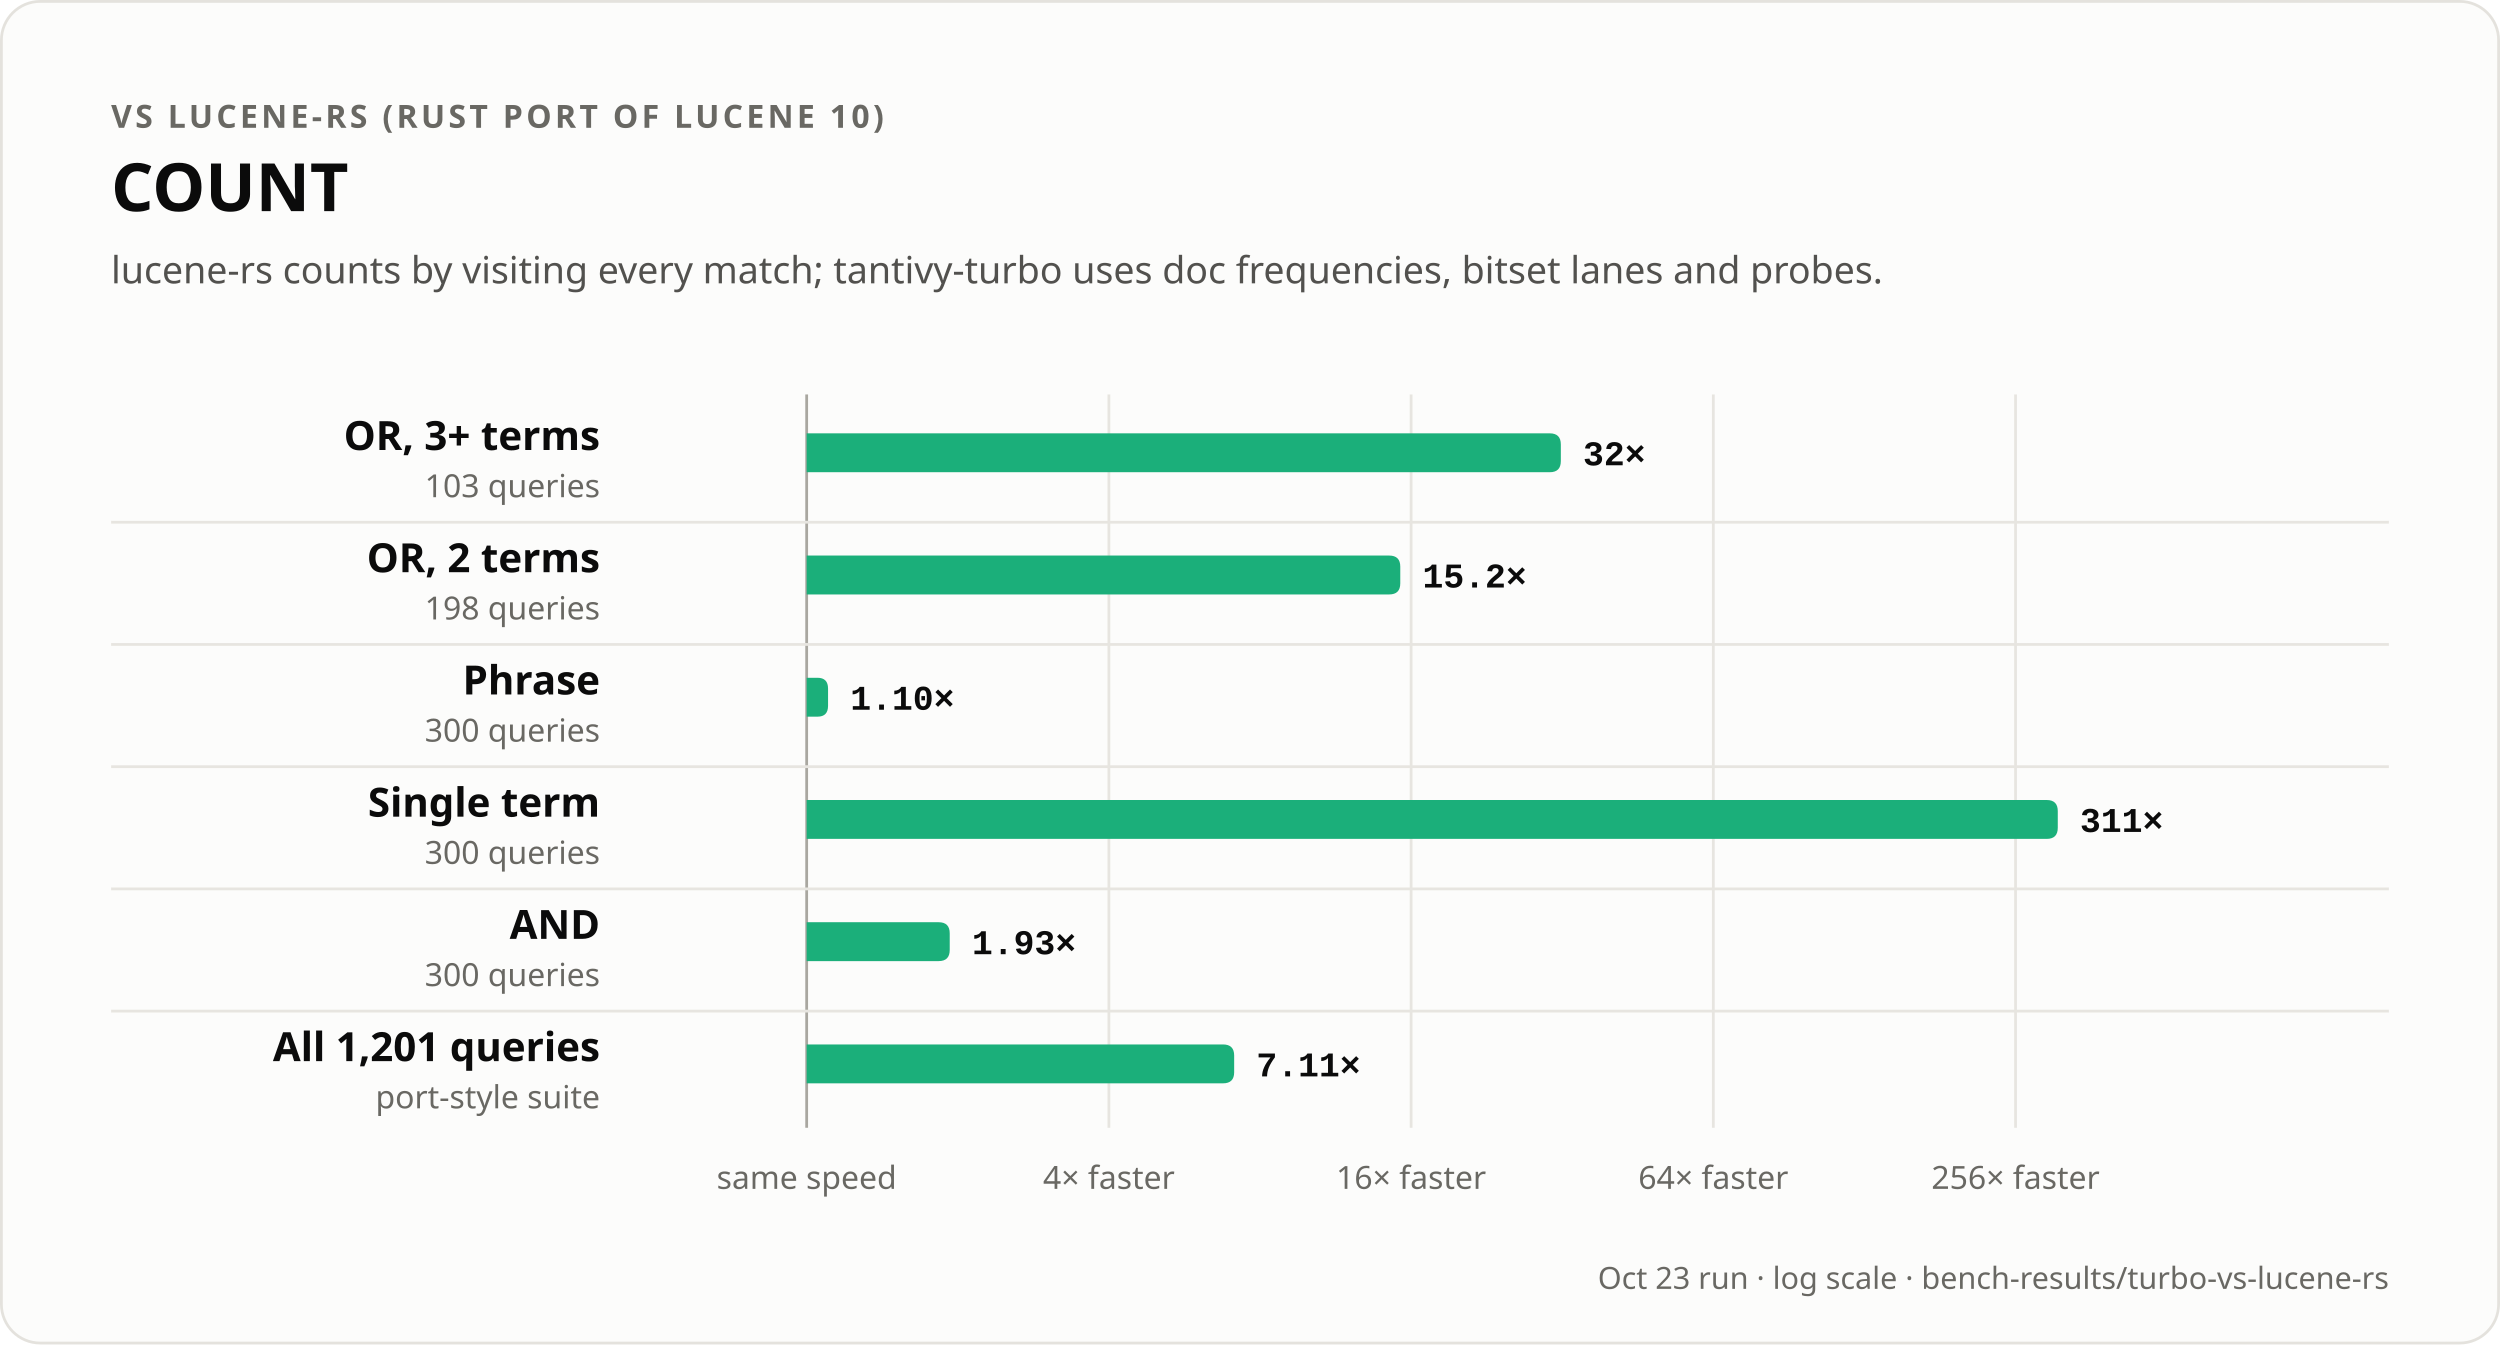
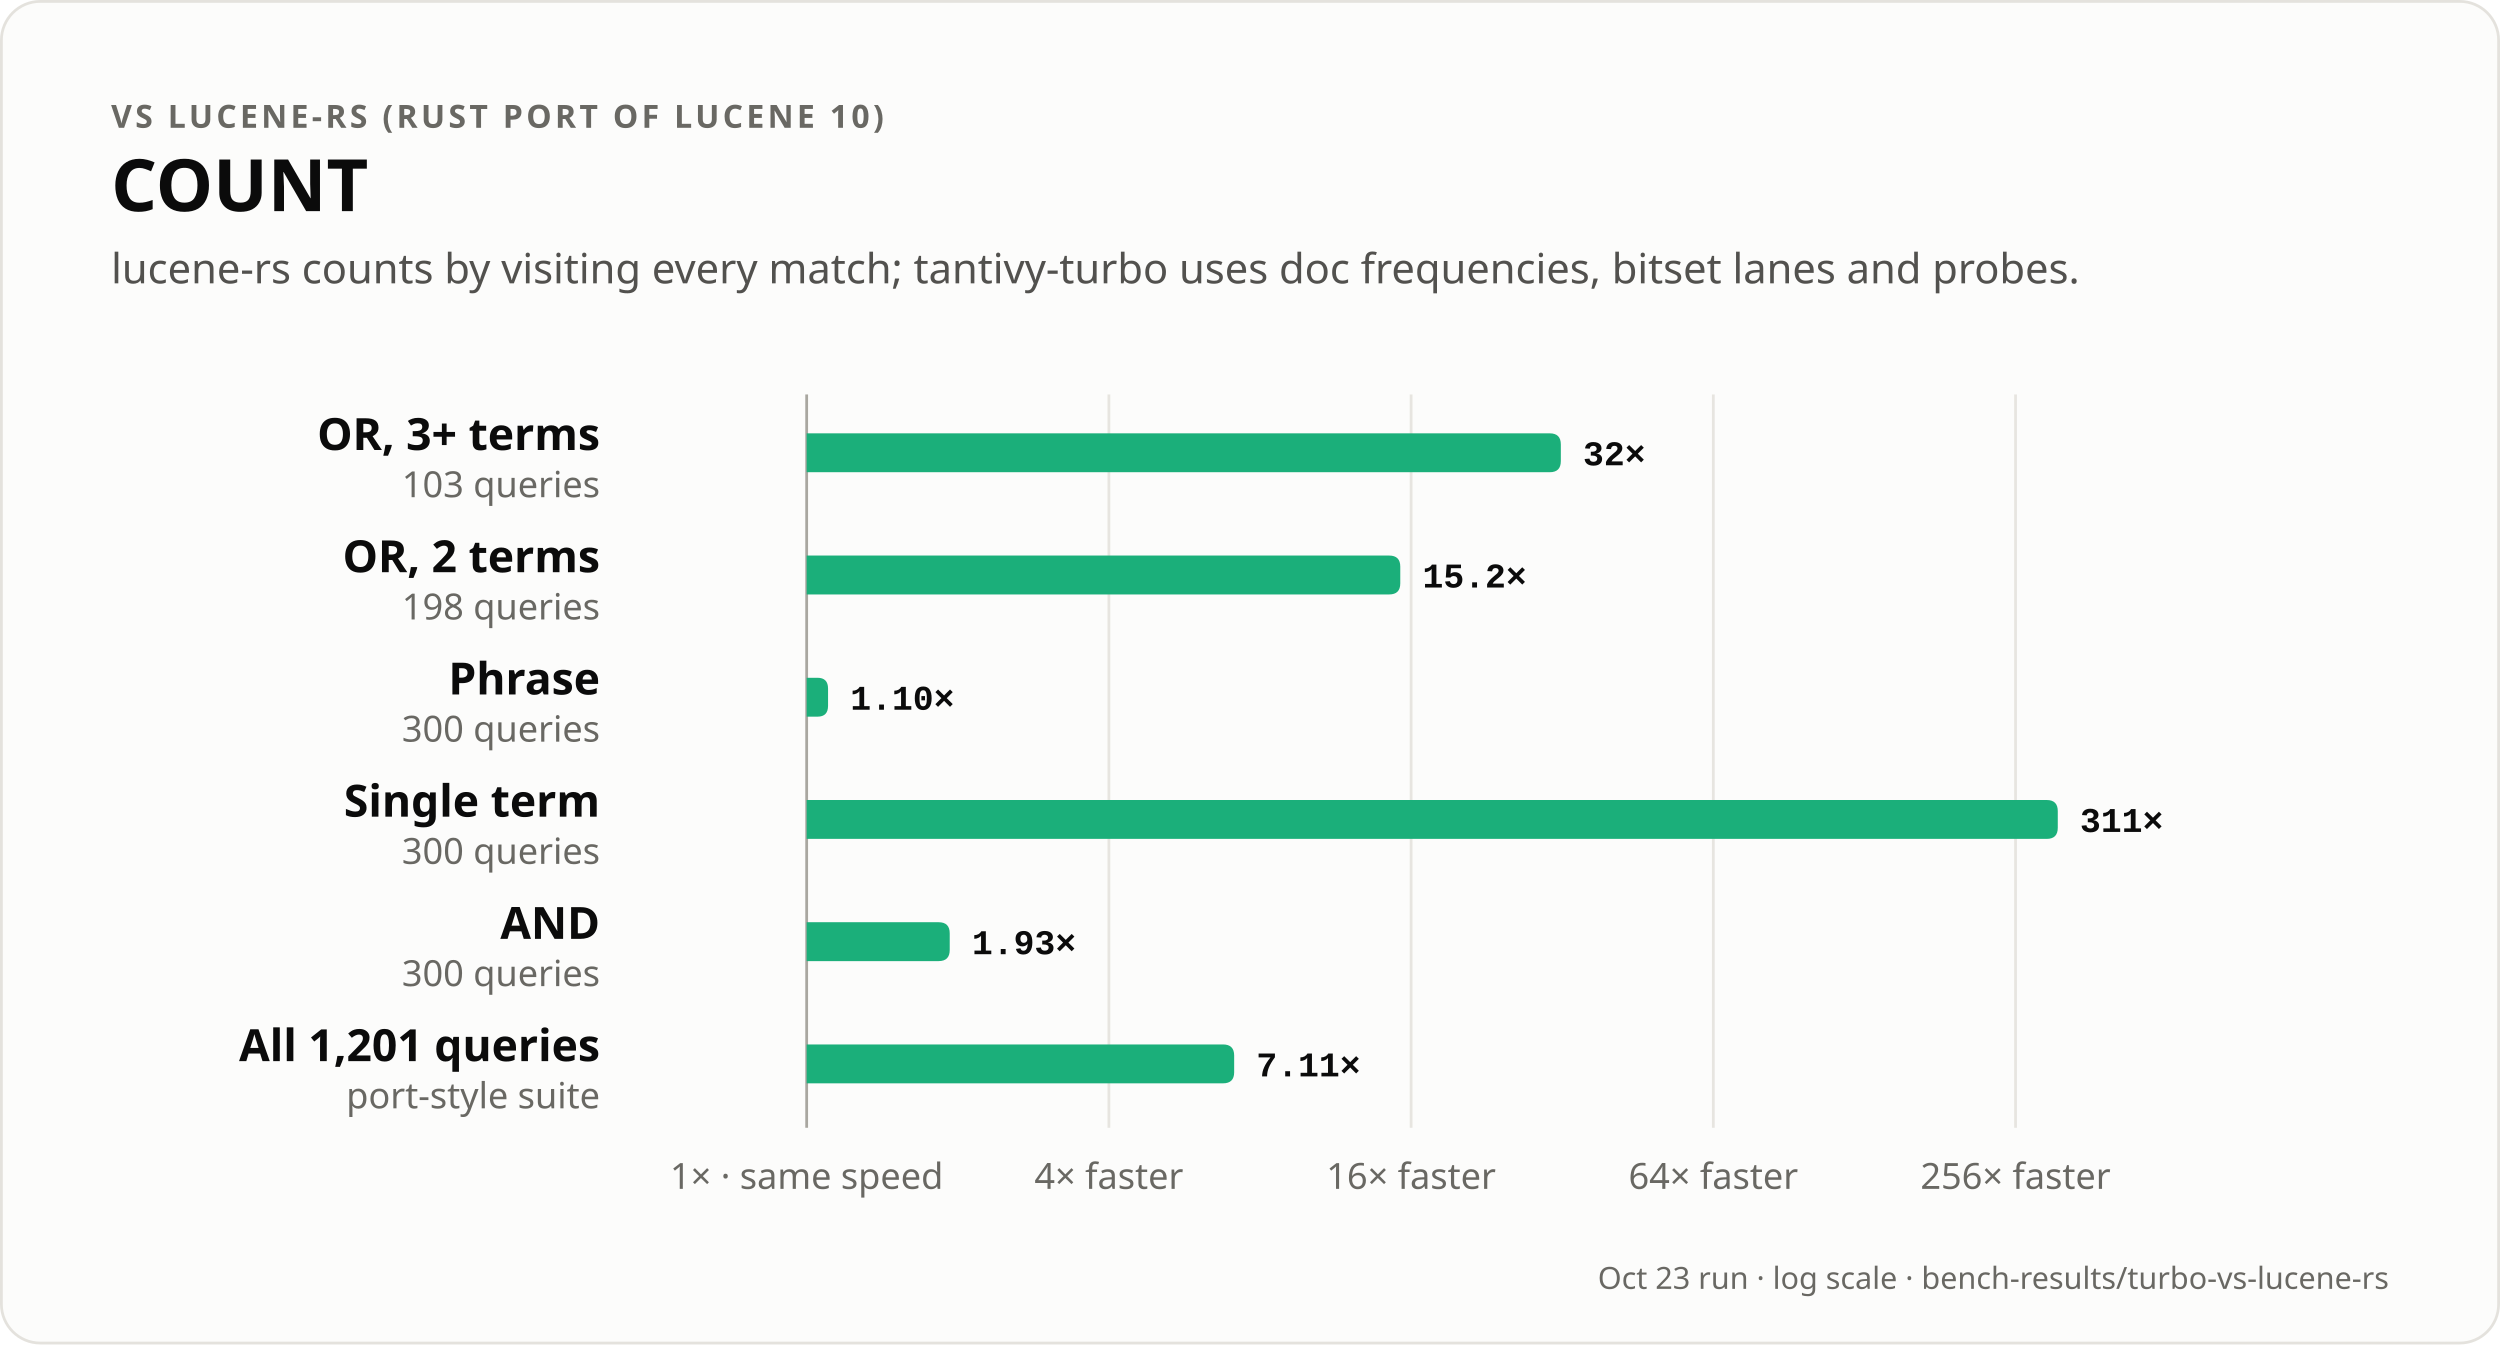
- <svg xmlns="http://www.w3.org/2000/svg" width="900" height="484" viewBox="0 0 900 484" role="img">
+ <svg xmlns="http://www.w3.org/2000/svg" width="900" height="484" viewBox="0 0 900 484" role="img" aria-labelledby="chart-title chart-description">
  <rect x="0.5" y="0.5" width="899" height="483" rx="14" fill="#fcfcfb" stroke="#e4e2dd" />
  <text x="40.0" y="46.0" font-size="11.5" font-weight="600" fill="#696863" text-anchor="start" letter-spacing="1.2" font-family="-apple-system, BlinkMacSystemFont, 'Segoe UI', 'Noto Sans', Helvetica, Arial, sans-serif">VS LUCENE-RS (RUST PORT OF LUCENE 10)</text>
-   <text x="40.0" y="76.0" font-size="24" font-weight="700" fill="#0b0b0b" text-anchor="start" font-family="-apple-system, BlinkMacSystemFont, 'Segoe UI', 'Noto Sans', Helvetica, Arial, sans-serif">COUNT</text>
-   <text x="40.0" y="102.0" font-size="13.5" font-weight="400" fill="#52514e" text-anchor="start" font-family="-apple-system, BlinkMacSystemFont, 'Segoe UI', 'Noto Sans', Helvetica, Arial, sans-serif">lucene-rs counts by visiting every match; tantivy-turbo uses doc frequencies, bitset lanes and probes.</text>
+   <text x="40.0" y="76.0" font-size="26" font-weight="700" fill="#0b0b0b" text-anchor="start" font-family="-apple-system, BlinkMacSystemFont, 'Segoe UI', 'Noto Sans', Helvetica, Arial, sans-serif">COUNT</text>
+   <text x="40.0" y="102.0" font-size="15" font-weight="400" fill="#52514e" text-anchor="start" font-family="-apple-system, BlinkMacSystemFont, 'Segoe UI', 'Noto Sans', Helvetica, Arial, sans-serif">lucene-rs counts by visiting every match; tantivy-turbo uses doc frequencies, bitset lanes and probes.</text>
  <line x1="290.4" y1="142" x2="290.4" y2="406.0" stroke="#a9a7a0" stroke-width="1" />
-   <text x="290.4" y="428.0" font-size="11.5" font-weight="400" fill="#696863" text-anchor="middle" font-family="-apple-system, BlinkMacSystemFont, 'Segoe UI', 'Noto Sans', Helvetica, Arial, sans-serif">same speed</text>
+   <text x="290.4" y="428.0" font-size="13" font-weight="400" fill="#696863" text-anchor="middle" font-family="-apple-system, BlinkMacSystemFont, 'Segoe UI', 'Noto Sans', Helvetica, Arial, sans-serif">1× · same speed</text>
  <line x1="399.2" y1="142" x2="399.2" y2="406.0" stroke="#e7e5e0" stroke-width="1" />
-   <text x="399.2" y="428.0" font-size="11.5" font-weight="400" fill="#696863" text-anchor="middle" font-family="-apple-system, BlinkMacSystemFont, 'Segoe UI', 'Noto Sans', Helvetica, Arial, sans-serif">4× faster</text>
+   <text x="399.2" y="428.0" font-size="13" font-weight="400" fill="#696863" text-anchor="middle" font-family="-apple-system, BlinkMacSystemFont, 'Segoe UI', 'Noto Sans', Helvetica, Arial, sans-serif">4× faster</text>
  <line x1="508.0" y1="142" x2="508.0" y2="406.0" stroke="#e7e5e0" stroke-width="1" />
-   <text x="508.0" y="428.0" font-size="11.5" font-weight="400" fill="#696863" text-anchor="middle" font-family="-apple-system, BlinkMacSystemFont, 'Segoe UI', 'Noto Sans', Helvetica, Arial, sans-serif">16× faster</text>
+   <text x="508.0" y="428.0" font-size="13" font-weight="400" fill="#696863" text-anchor="middle" font-family="-apple-system, BlinkMacSystemFont, 'Segoe UI', 'Noto Sans', Helvetica, Arial, sans-serif">16× faster</text>
  <line x1="616.8" y1="142" x2="616.8" y2="406.0" stroke="#e7e5e0" stroke-width="1" />
-   <text x="616.8" y="428.0" font-size="11.5" font-weight="400" fill="#696863" text-anchor="middle" font-family="-apple-system, BlinkMacSystemFont, 'Segoe UI', 'Noto Sans', Helvetica, Arial, sans-serif">64× faster</text>
+   <text x="616.8" y="428.0" font-size="13" font-weight="400" fill="#696863" text-anchor="middle" font-family="-apple-system, BlinkMacSystemFont, 'Segoe UI', 'Noto Sans', Helvetica, Arial, sans-serif">64× faster</text>
  <line x1="725.6" y1="142" x2="725.6" y2="406.0" stroke="#e7e5e0" stroke-width="1" />
-   <text x="725.6" y="428.0" font-size="11.5" font-weight="400" fill="#696863" text-anchor="middle" font-family="-apple-system, BlinkMacSystemFont, 'Segoe UI', 'Noto Sans', Helvetica, Arial, sans-serif">256× faster</text>
-   <text x="216.0" y="162.0" font-size="14.5" font-weight="600" fill="#0b0b0b" text-anchor="end" font-family="-apple-system, BlinkMacSystemFont, 'Segoe UI', 'Noto Sans', Helvetica, Arial, sans-serif">OR, 3+ terms</text>
-   <text x="216.0" y="179.0" font-size="11.5" font-weight="400" fill="#696863" text-anchor="end" font-family="-apple-system, BlinkMacSystemFont, 'Segoe UI', 'Noto Sans', Helvetica, Arial, sans-serif">103 queries</text>
+   <text x="725.6" y="428.0" font-size="13" font-weight="400" fill="#696863" text-anchor="middle" font-family="-apple-system, BlinkMacSystemFont, 'Segoe UI', 'Noto Sans', Helvetica, Arial, sans-serif">256× faster</text>
+   <text x="216.0" y="162.0" font-size="16" font-weight="600" fill="#0b0b0b" text-anchor="end" font-family="-apple-system, BlinkMacSystemFont, 'Segoe UI', 'Noto Sans', Helvetica, Arial, sans-serif">OR, 3+ terms</text>
+   <text x="216.0" y="179.0" font-size="13" font-weight="400" fill="#696863" text-anchor="end" font-family="-apple-system, BlinkMacSystemFont, 'Segoe UI', 'Noto Sans', Helvetica, Arial, sans-serif">103 queries</text>
  <path d="M290.4,156.0 H557.9 Q561.9,156.0 561.9,160.0 V166.0 Q561.9,170.0 557.9,170.0 H290.4 Z" fill="#1baf7a" />
  <text x="569.9" y="167.5" font-size="12.5" font-weight="600" fill="#0b0b0b" text-anchor="start" font-family="ui-monospace, SFMono-Regular, 'SF Mono', Menlo, Consolas, 'Liberation Mono', monospace">32×</text>
-   <line x1="40" y1="188.0" x2="860" y2="188.0" stroke="#e7e5e0" />
-   <text x="216.0" y="206.0" font-size="14.5" font-weight="600" fill="#0b0b0b" text-anchor="end" font-family="-apple-system, BlinkMacSystemFont, 'Segoe UI', 'Noto Sans', Helvetica, Arial, sans-serif">OR, 2 terms</text>
-   <text x="216.0" y="223.0" font-size="11.5" font-weight="400" fill="#696863" text-anchor="end" font-family="-apple-system, BlinkMacSystemFont, 'Segoe UI', 'Noto Sans', Helvetica, Arial, sans-serif">198 queries</text>
+   <text x="216.0" y="206.0" font-size="16" font-weight="600" fill="#0b0b0b" text-anchor="end" font-family="-apple-system, BlinkMacSystemFont, 'Segoe UI', 'Noto Sans', Helvetica, Arial, sans-serif">OR, 2 terms</text>
+   <text x="216.0" y="223.0" font-size="13" font-weight="400" fill="#696863" text-anchor="end" font-family="-apple-system, BlinkMacSystemFont, 'Segoe UI', 'Noto Sans', Helvetica, Arial, sans-serif">198 queries</text>
  <path d="M290.4,200.0 H500.1 Q504.1,200.0 504.1,204.0 V210.0 Q504.1,214.0 500.1,214.0 H290.4 Z" fill="#1baf7a" />
  <text x="512.1" y="211.5" font-size="12.5" font-weight="600" fill="#0b0b0b" text-anchor="start" font-family="ui-monospace, SFMono-Regular, 'SF Mono', Menlo, Consolas, 'Liberation Mono', monospace">15.2×</text>
-   <line x1="40" y1="232.0" x2="860" y2="232.0" stroke="#e7e5e0" />
-   <text x="216.0" y="250.0" font-size="14.5" font-weight="600" fill="#0b0b0b" text-anchor="end" font-family="-apple-system, BlinkMacSystemFont, 'Segoe UI', 'Noto Sans', Helvetica, Arial, sans-serif">Phrase</text>
-   <text x="216.0" y="267.0" font-size="11.5" font-weight="400" fill="#696863" text-anchor="end" font-family="-apple-system, BlinkMacSystemFont, 'Segoe UI', 'Noto Sans', Helvetica, Arial, sans-serif">300 queries</text>
+   <text x="216.0" y="250.0" font-size="16" font-weight="600" fill="#0b0b0b" text-anchor="end" font-family="-apple-system, BlinkMacSystemFont, 'Segoe UI', 'Noto Sans', Helvetica, Arial, sans-serif">Phrase</text>
+   <text x="216.0" y="267.0" font-size="13" font-weight="400" fill="#696863" text-anchor="end" font-family="-apple-system, BlinkMacSystemFont, 'Segoe UI', 'Noto Sans', Helvetica, Arial, sans-serif">300 queries</text>
  <path d="M290.4,244.0 H294.3 Q298.1,244.0 298.1,247.9 V254.1 Q298.1,258.0 294.3,258.0 H290.4 Z" fill="#1baf7a" />
  <text x="306.1" y="255.5" font-size="12.5" font-weight="600" fill="#0b0b0b" text-anchor="start" font-family="ui-monospace, SFMono-Regular, 'SF Mono', Menlo, Consolas, 'Liberation Mono', monospace">1.10×</text>
-   <line x1="40" y1="276.0" x2="860" y2="276.0" stroke="#e7e5e0" />
-   <text x="216.0" y="294.0" font-size="14.5" font-weight="600" fill="#0b0b0b" text-anchor="end" font-family="-apple-system, BlinkMacSystemFont, 'Segoe UI', 'Noto Sans', Helvetica, Arial, sans-serif">Single term</text>
-   <text x="216.0" y="311.0" font-size="11.5" font-weight="400" fill="#696863" text-anchor="end" font-family="-apple-system, BlinkMacSystemFont, 'Segoe UI', 'Noto Sans', Helvetica, Arial, sans-serif">300 queries</text>
+   <text x="216.0" y="294.0" font-size="16" font-weight="600" fill="#0b0b0b" text-anchor="end" font-family="-apple-system, BlinkMacSystemFont, 'Segoe UI', 'Noto Sans', Helvetica, Arial, sans-serif">Single term</text>
+   <text x="216.0" y="311.0" font-size="13" font-weight="400" fill="#696863" text-anchor="end" font-family="-apple-system, BlinkMacSystemFont, 'Segoe UI', 'Noto Sans', Helvetica, Arial, sans-serif">300 queries</text>
  <path d="M290.4,288.0 H736.8 Q740.8,288.0 740.8,292.0 V298.0 Q740.8,302.0 736.8,302.0 H290.4 Z" fill="#1baf7a" />
  <text x="748.8" y="299.5" font-size="12.5" font-weight="600" fill="#0b0b0b" text-anchor="start" font-family="ui-monospace, SFMono-Regular, 'SF Mono', Menlo, Consolas, 'Liberation Mono', monospace">311×</text>
-   <line x1="40" y1="320.0" x2="860" y2="320.0" stroke="#e7e5e0" />
-   <text x="216.0" y="338.0" font-size="14.5" font-weight="600" fill="#0b0b0b" text-anchor="end" font-family="-apple-system, BlinkMacSystemFont, 'Segoe UI', 'Noto Sans', Helvetica, Arial, sans-serif">AND</text>
-   <text x="216.0" y="355.0" font-size="11.5" font-weight="400" fill="#696863" text-anchor="end" font-family="-apple-system, BlinkMacSystemFont, 'Segoe UI', 'Noto Sans', Helvetica, Arial, sans-serif">300 queries</text>
+   <text x="216.0" y="338.0" font-size="16" font-weight="600" fill="#0b0b0b" text-anchor="end" font-family="-apple-system, BlinkMacSystemFont, 'Segoe UI', 'Noto Sans', Helvetica, Arial, sans-serif">AND</text>
+   <text x="216.0" y="355.0" font-size="13" font-weight="400" fill="#696863" text-anchor="end" font-family="-apple-system, BlinkMacSystemFont, 'Segoe UI', 'Noto Sans', Helvetica, Arial, sans-serif">300 queries</text>
  <path d="M290.4,332.0 H337.9 Q341.9,332.0 341.9,336.0 V342.0 Q341.9,346.0 337.9,346.0 H290.4 Z" fill="#1baf7a" />
  <text x="349.9" y="343.5" font-size="12.5" font-weight="600" fill="#0b0b0b" text-anchor="start" font-family="ui-monospace, SFMono-Regular, 'SF Mono', Menlo, Consolas, 'Liberation Mono', monospace">1.93×</text>
-   <line x1="40" y1="364.0" x2="860" y2="364.0" stroke="#e7e5e0" />
-   <text x="216.0" y="382.0" font-size="14.5" font-weight="600" fill="#0b0b0b" text-anchor="end" font-family="-apple-system, BlinkMacSystemFont, 'Segoe UI', 'Noto Sans', Helvetica, Arial, sans-serif">All 1,201 queries</text>
-   <text x="216.0" y="399.0" font-size="11.5" font-weight="400" fill="#696863" text-anchor="end" font-family="-apple-system, BlinkMacSystemFont, 'Segoe UI', 'Noto Sans', Helvetica, Arial, sans-serif">port-style suite</text>
+   <text x="216.0" y="382.0" font-size="16" font-weight="600" fill="#0b0b0b" text-anchor="end" font-family="-apple-system, BlinkMacSystemFont, 'Segoe UI', 'Noto Sans', Helvetica, Arial, sans-serif">All 1,201 queries</text>
+   <text x="216.0" y="399.0" font-size="13" font-weight="400" fill="#696863" text-anchor="end" font-family="-apple-system, BlinkMacSystemFont, 'Segoe UI', 'Noto Sans', Helvetica, Arial, sans-serif">port-style suite</text>
  <path d="M290.4,376.0 H440.3 Q444.3,376.0 444.3,380.0 V386.0 Q444.3,390.0 440.3,390.0 H290.4 Z" fill="#1baf7a" />
  <text x="452.3" y="387.5" font-size="12.5" font-weight="600" fill="#0b0b0b" text-anchor="start" font-family="ui-monospace, SFMono-Regular, 'SF Mono', Menlo, Consolas, 'Liberation Mono', monospace">7.11×</text>
  <text x="860.0" y="464.0" font-size="11" font-weight="400" fill="#696863" text-anchor="end" font-family="-apple-system, BlinkMacSystemFont, 'Segoe UI', 'Noto Sans', Helvetica, Arial, sans-serif">Oct 23 run · log scale · bench-results/turbo-vs-lucene-rs</text>
</svg>
